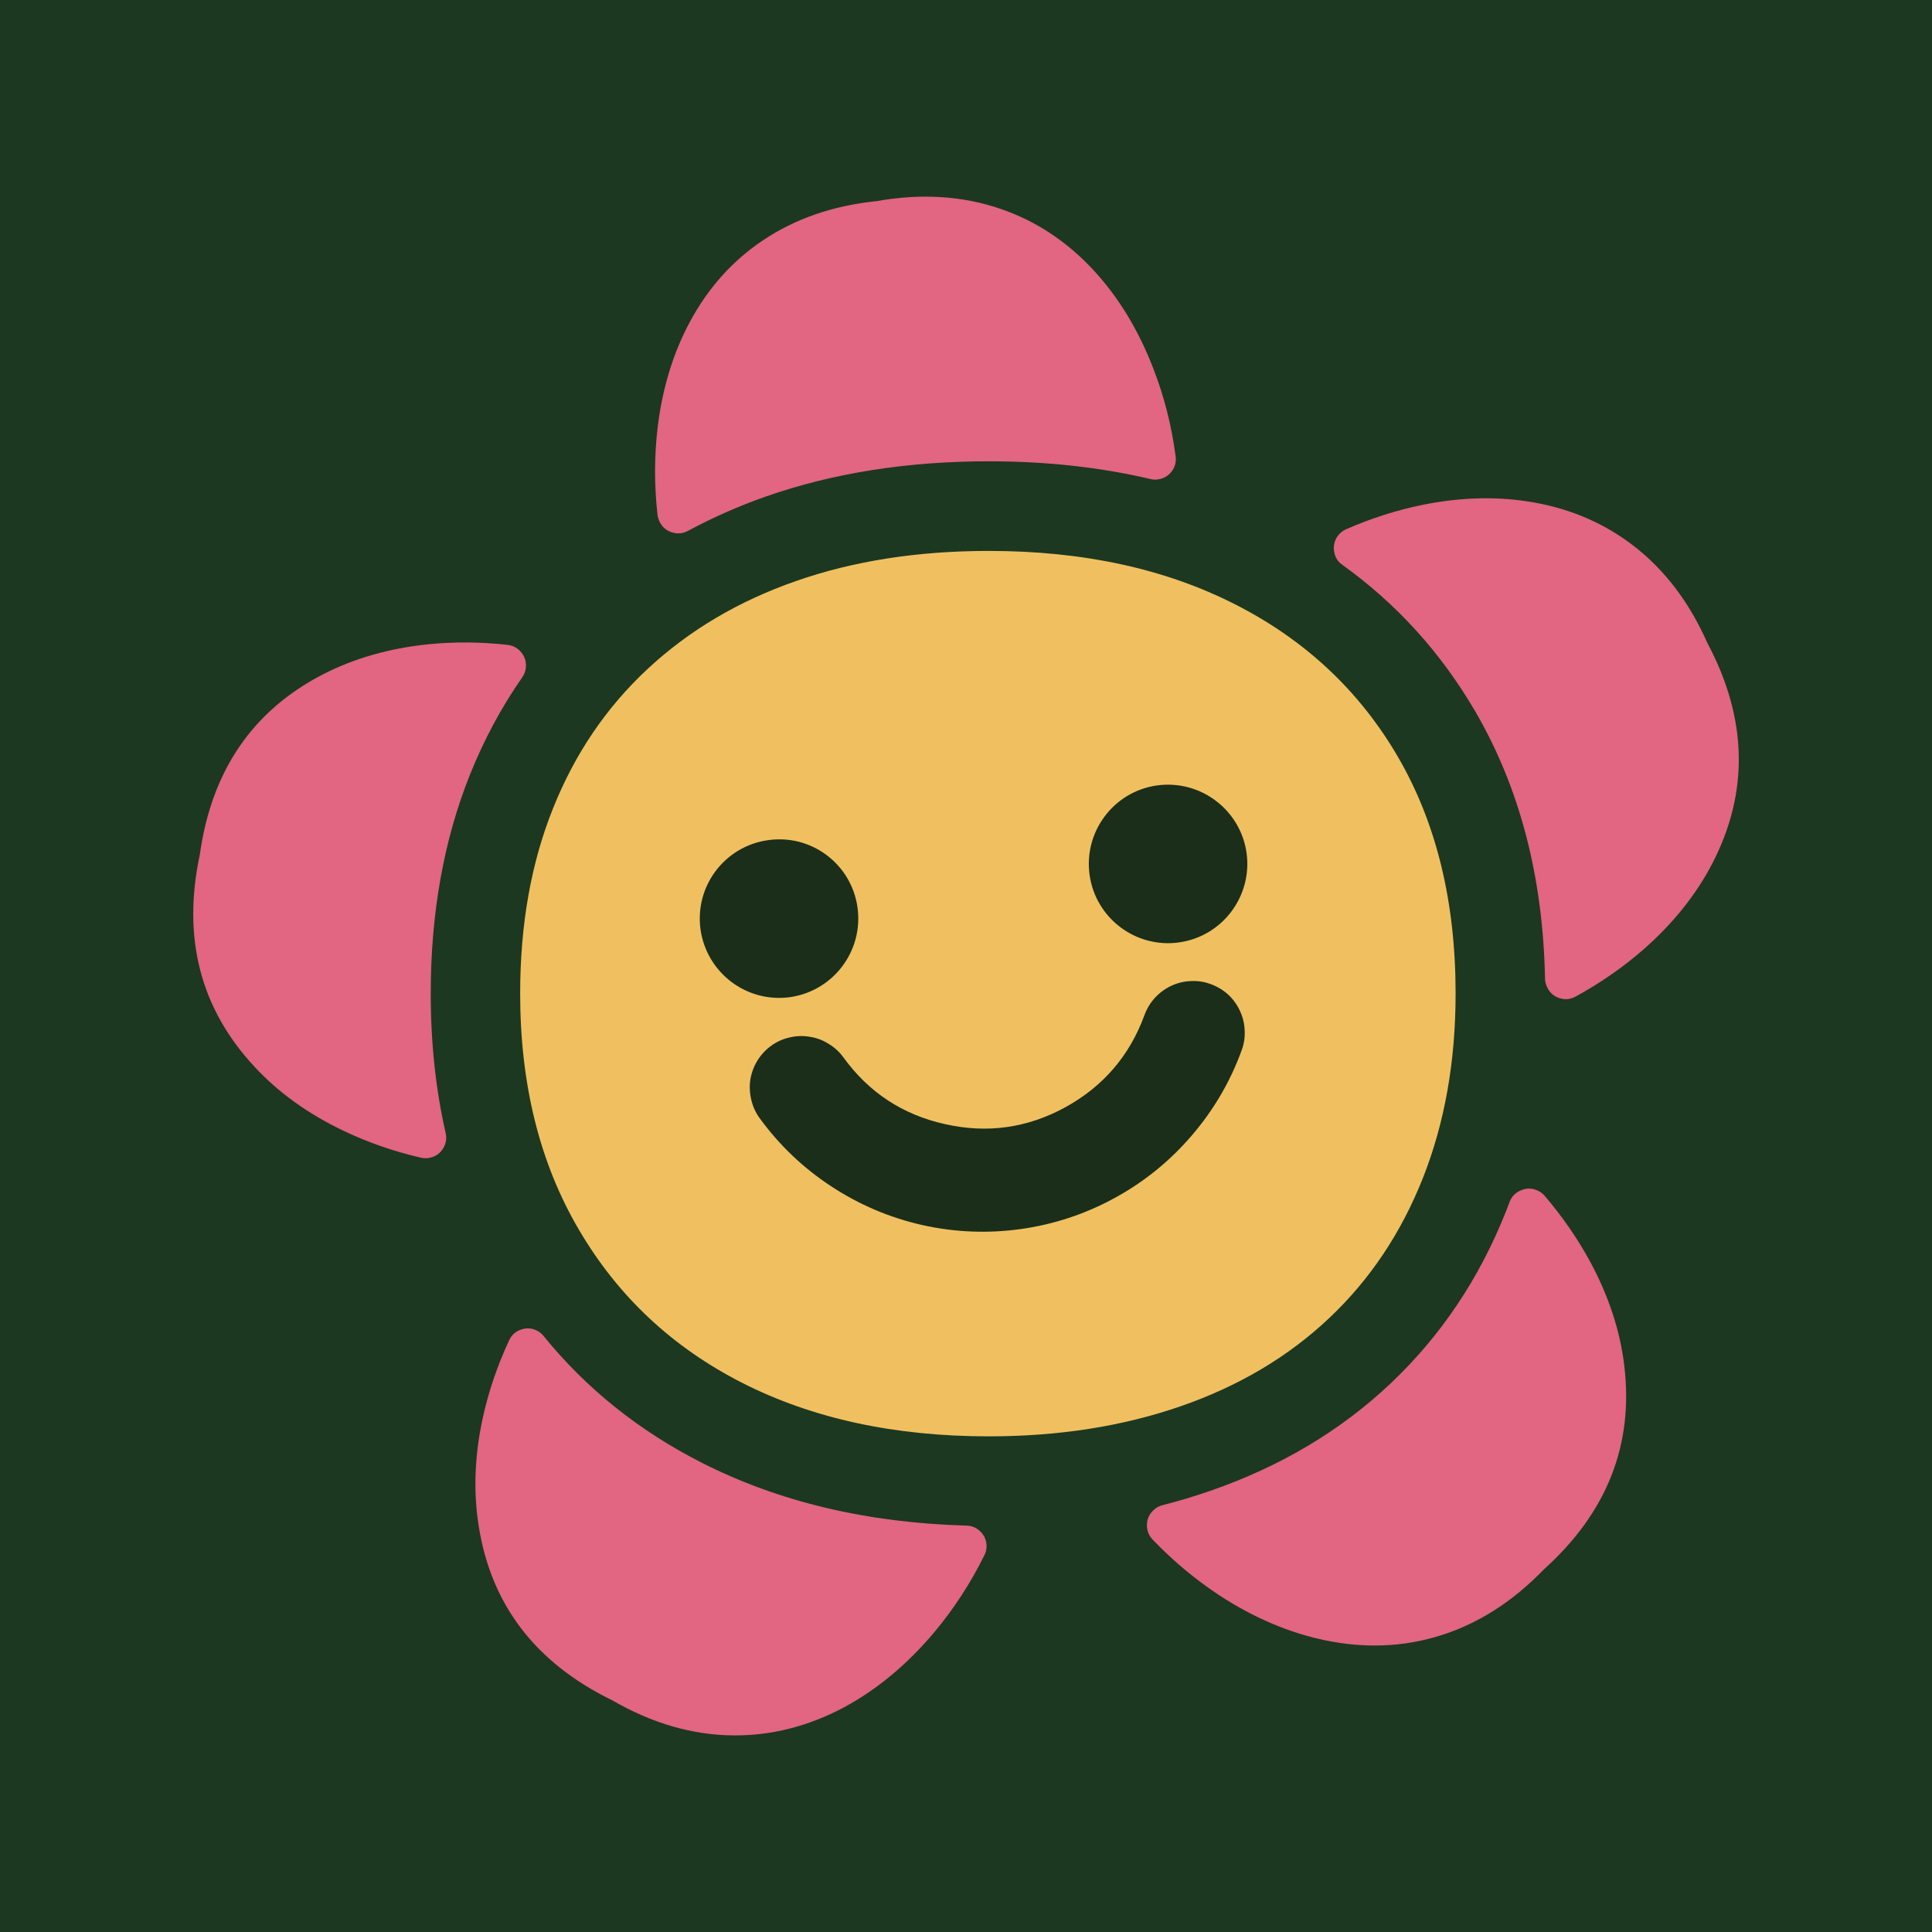
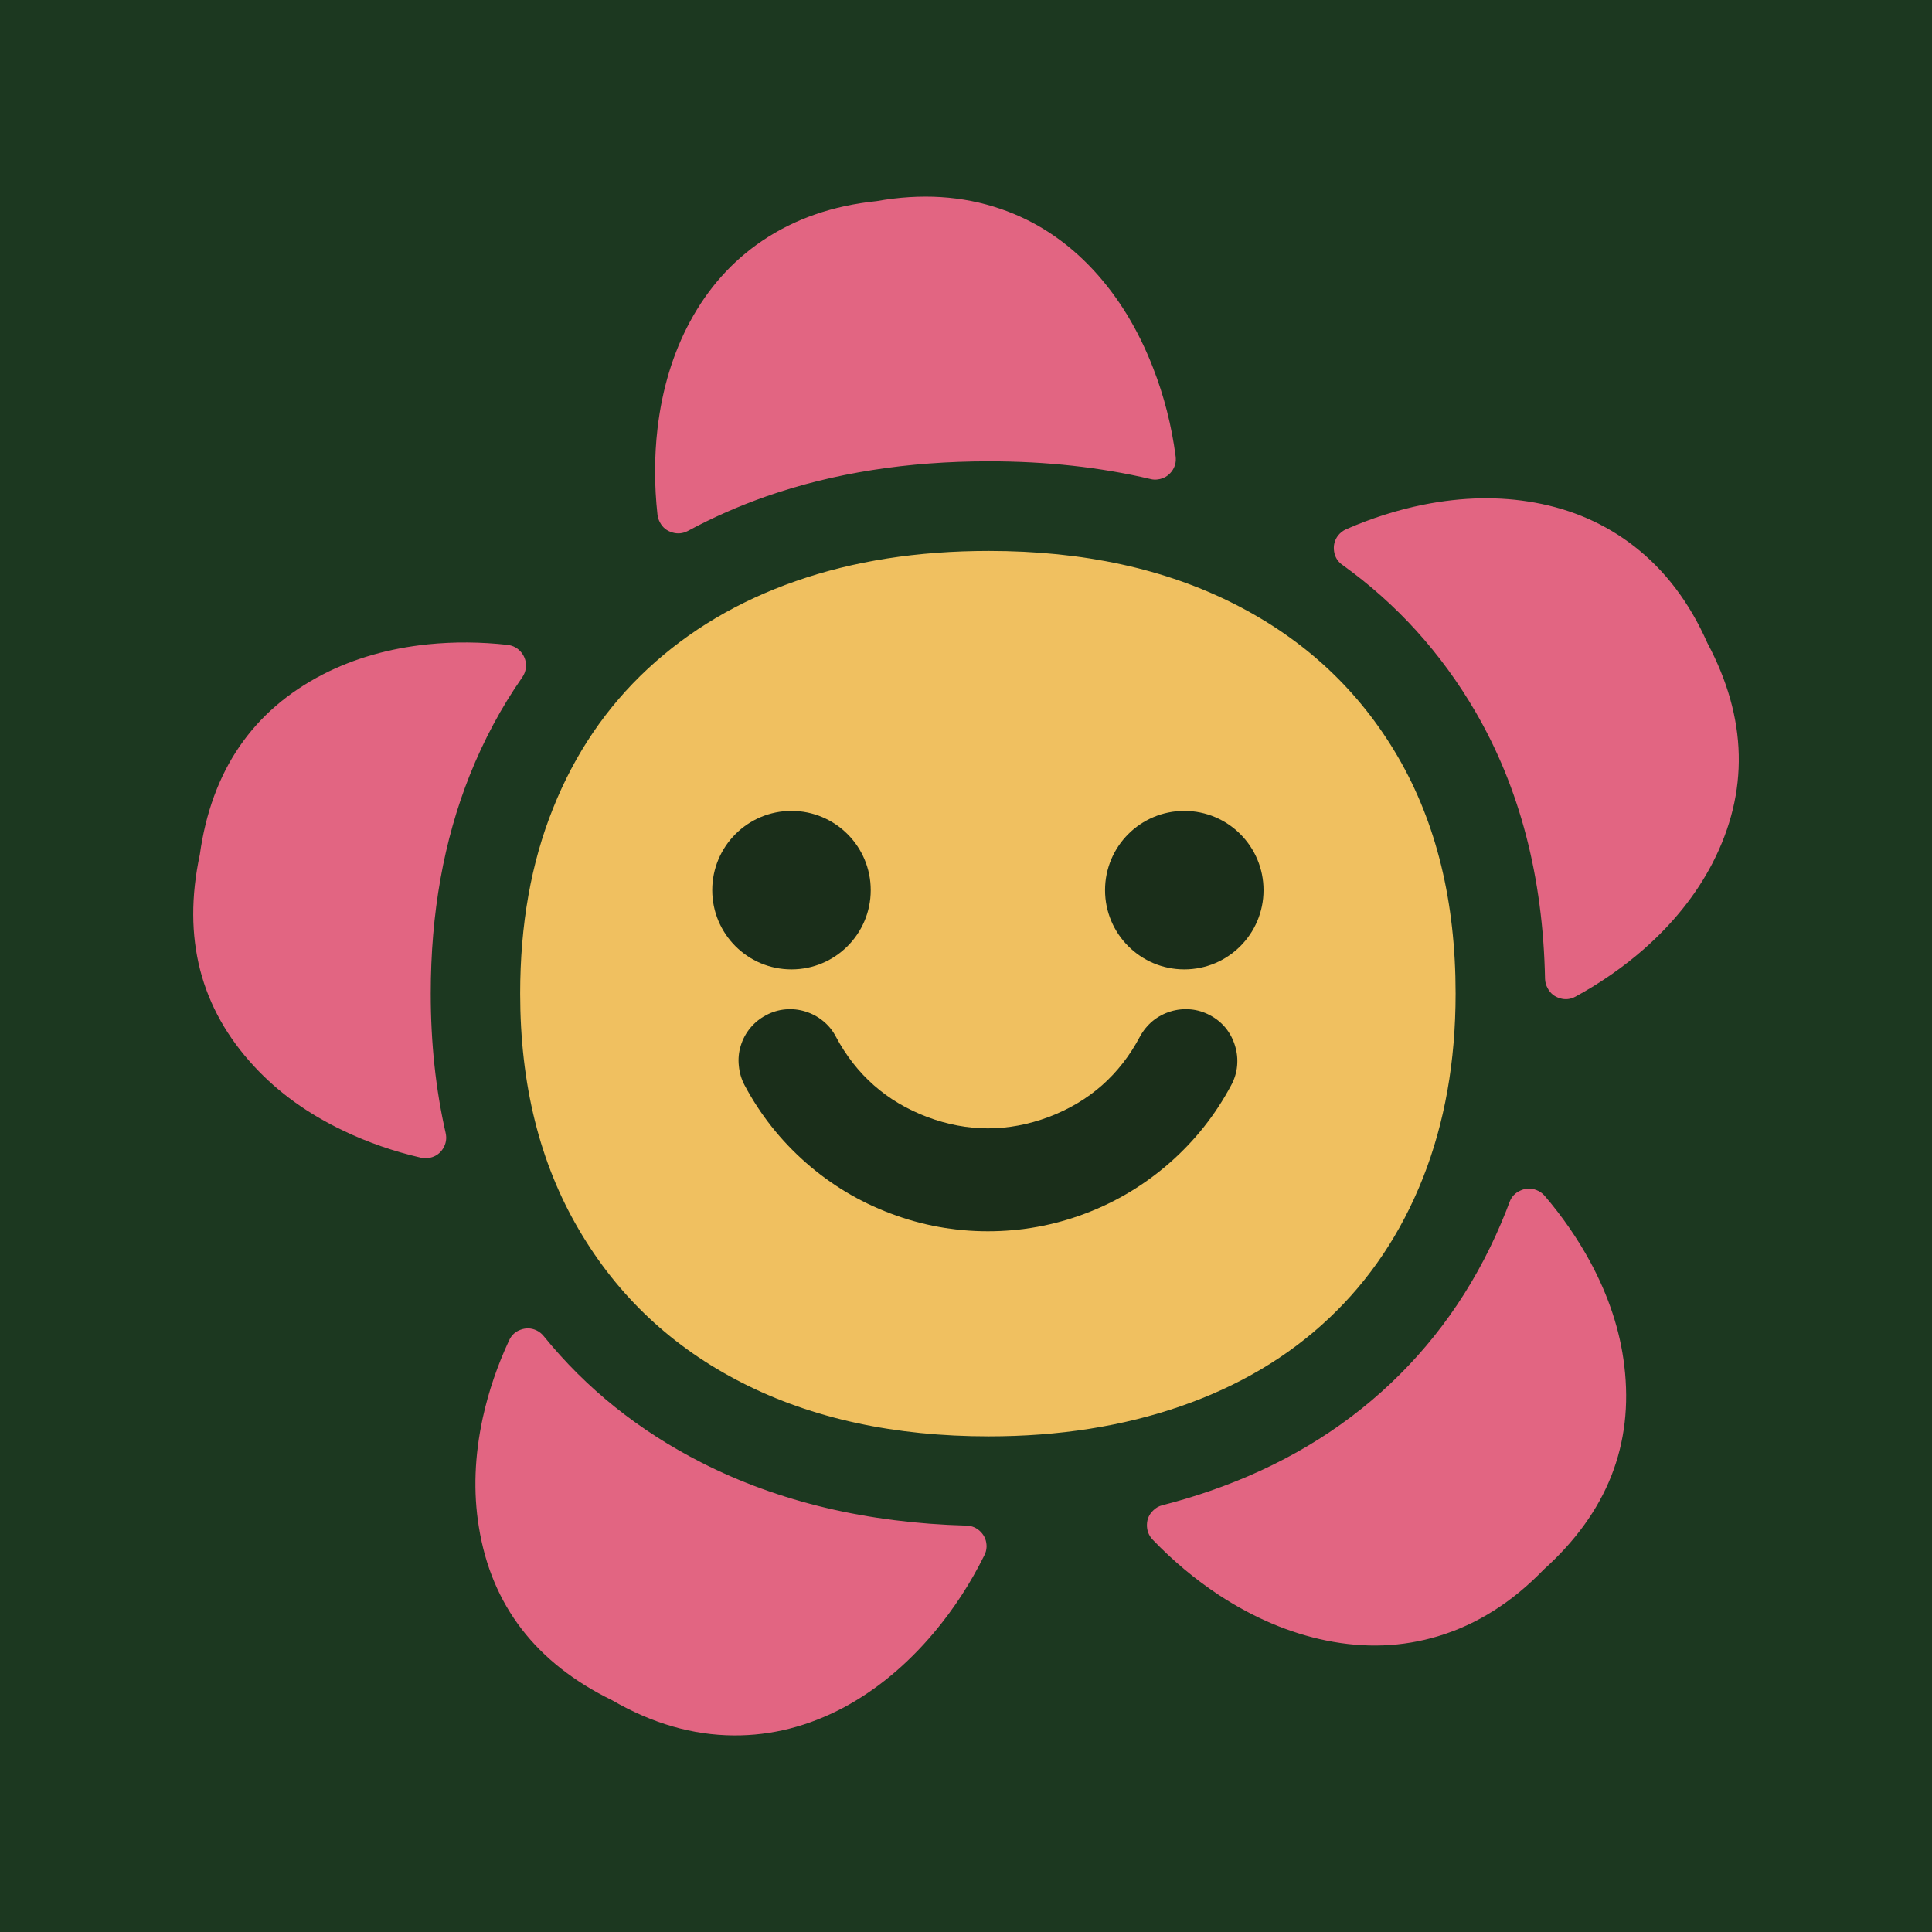
<svg xmlns="http://www.w3.org/2000/svg" width="1024" height="1024" viewBox="0 0 1024 1024" role="img" aria-label="WordFlora">
  <path fill="#1C3820" d="M0 0H1024V1024H0Z" />
  <path fill="#E26582" d="M609.8 253.9Q569.8 244.5 524.1 244.5Q459.4 244.5 406.1 263.1Q384.2 270.8 364.6 281.4Q360.6 283.5 356.3 282.2Q351.9 280.9 349.8 276.9Q348.8 275.1 348.5 273Q345.9 249.6 348.5 227.1Q352.2 195.6 365.7 170.5Q380.1 143.8 403.9 127.7Q429.7 110.2 464.6 106.6Q500 100.3 530.3 110.7Q558.2 120.2 579.5 143.1Q599.4 164.6 611.2 195.1Q619.9 217.4 623.1 241.8Q623.7 246.3 621 249.9Q618.2 253.5 613.7 254.1Q611.7 254.4 609.8 253.9ZM288.2 708.2Q322 749.9 372 775.3Q433.3 806.4 512.2 808.6Q516.7 808.7 519.9 812Q523 815.3 522.9 819.9Q522.8 822.3 521.7 824.4Q510.7 846.6 495.2 865.1Q473.6 890.8 447.2 905Q418.9 920 388.9 919.8Q356.3 919.6 324.5 901.2Q263.8 871.6 253.8 809.3Q249.3 781.7 255.9 751.4Q260.5 730.5 269.8 710.5Q271.7 706.3 275.9 704.8Q280.2 703.2 284.3 705.1Q286.6 706.2 288.2 708.2ZM616.1 797.8Q629 794.5 641.4 790.2Q697.2 770.9 737 733.3Q777.1 695.4 798.3 641.8Q799.2 639.5 800.1 637.1Q801.7 632.8 805.9 631Q810 629.1 814.2 630.7Q816.9 631.7 818.7 633.8Q832.8 650.3 842.8 668.7Q857.6 696.1 860.9 723.8Q868.5 786.6 818.3 831.8Q793.1 857.9 762.3 867.2Q733.8 875.8 702.9 869.5Q673.9 863.6 646.2 845.5Q627.1 832.9 610.9 816Q607.8 812.7 607.9 808.1Q608 803.6 611.3 800.5Q613.3 798.5 616.1 797.8ZM223.1 613.6Q201.4 608.6 182 599.3Q153.9 585.9 134.9 565.4Q91.8 519.1 105.9 453Q115.2 386.3 171.2 357.4Q196 344.7 226.8 341.5Q247.6 339.4 269.1 341.8Q273.6 342.4 276.4 345.9Q279.2 349.5 278.7 354Q278.4 356.7 276.8 359Q260.2 382.8 249 410.8Q228.3 462.7 228.3 526.6Q228.3 565.8 236.2 600.5Q237.2 604.9 234.8 608.8Q232.4 612.6 228 613.6Q225.5 614.2 223.1 613.6ZM818.9 518.8Q817.3 437.9 782 377.2Q754.7 330.4 711.5 299.4Q707.8 296.8 707.1 292.3Q706.4 287.8 709 284.1Q710.8 281.7 713.5 280.5Q733.6 271.7 754.4 267.5Q785.5 261.3 813.5 266.4Q843.3 271.8 866.1 289.5Q890.7 308.6 904.9 340.7L904.9 340.7Q936.9 400.8 907.6 457.6Q894.6 482.6 871 503.3Q854.7 517.5 835.1 528.2Q831.1 530.4 826.8 529.1Q822.4 527.8 820.3 523.8Q819 521.5 818.9 518.8Z" />
  <path fill="#F0C060" d="M524.1 761.3Q449.2 761.3 393.5 733Q337.8 704.7 306.8 651.7Q275.7 598.8 275.7 526.6Q275.7 471.8 293.1 428.5Q310.4 385.1 343.3 354.5Q376.2 323.9 421.8 308Q467.5 292 524.1 292Q599 292 654.6 320.3Q710.3 348.6 740.9 401.1Q771.5 453.6 771.5 526.6Q771.5 580.5 754.2 624.3Q736.8 668.2 704.4 698.7Q672 729.3 625.9 745.3Q579.8 761.3 524.1 761.3Z" />
-   <path fill="#1A2E1A" d="M658.1 556.7Q649 581.7 631.6 601.9Q614.3 622.1 590.9 634.9Q567.5 647.7 541.2 651.4Q514.8 655.1 488.8 649.3Q462.8 643.4 440.6 628.8Q418.3 614.2 402.6 592.6Q399.4 588.2 398.2 582.9Q396.9 577.6 397.7 572.2Q398.6 566.8 401.4 562.2Q404.3 557.5 408.7 554.3Q413.1 551.1 418.4 549.9Q423.7 548.6 429.1 549.5Q434.5 550.3 439.1 553.2Q443.8 556 447 560.4Q467.2 588.3 500.8 595.8Q534.4 603.4 564.6 586.9Q594.8 570.3 606.6 538Q608.5 532.8 612.2 528.8Q615.9 524.8 620.8 522.5Q625.7 520.2 631.2 520Q636.6 519.7 641.7 521.6Q646.9 523.5 650.9 527.1Q654.9 530.8 657.2 535.8Q659.5 540.7 659.7 546.1Q660 551.6 658.1 556.7ZM454.5 481C457.7 504 441.7 525.2 418.8 528.5C395.8 531.7 374.6 515.7 371.3 492.7C368.1 469.7 384.1 448.5 407.1 445.3C430.1 442 451.3 458 454.5 481ZM660.7 452C663.9 475 647.9 496.3 624.9 499.5C602 502.7 580.7 486.7 577.5 463.7C574.3 440.8 590.3 419.5 613.2 416.3C636.2 413.1 657.4 429.1 660.7 452Z" />
+   <path fill="#1A2E1A" d="M652.6 575.1Q640.1 598.6 620.1 616.2Q600.1 633.8 575.2 643.2Q550.3 652.6 523.6 652.6Q497 652.6 472.1 643.2Q447.1 633.8 427.1 616.2Q407.1 598.6 394.6 575.1Q392.1 570.3 391.6 564.9Q391 559.5 392.6 554.3Q394.2 549 397.7 544.8Q401.2 540.6 406 538.1Q410.8 535.5 416.2 535Q421.6 534.5 426.8 536.1Q432 537.7 436.2 541.1Q440.5 544.6 443 549.4Q459.2 579.8 491.4 592Q523.6 604.1 555.9 592Q588.1 579.8 604.2 549.4Q606.8 544.6 611 541.1Q615.2 537.7 620.4 536.1Q625.6 534.5 631.1 535Q636.5 535.5 641.3 538.1Q646.1 540.6 649.6 544.8Q653 549 654.6 554.3Q656.2 559.5 655.7 564.9Q655.2 570.3 652.6 575.1ZM461.5 471.8C461.5 495 442.7 513.8 419.5 513.8C396.3 513.8 377.5 495 377.5 471.8C377.5 448.6 396.3 429.8 419.5 429.8C442.7 429.8 461.5 448.6 461.5 471.8ZM669.7 471.8C669.7 495 650.9 513.8 627.7 513.8C604.5 513.8 585.7 495 585.7 471.8C585.7 448.6 604.5 429.8 627.7 429.8C650.9 429.8 669.7 448.6 669.7 471.8Z" />
</svg>
